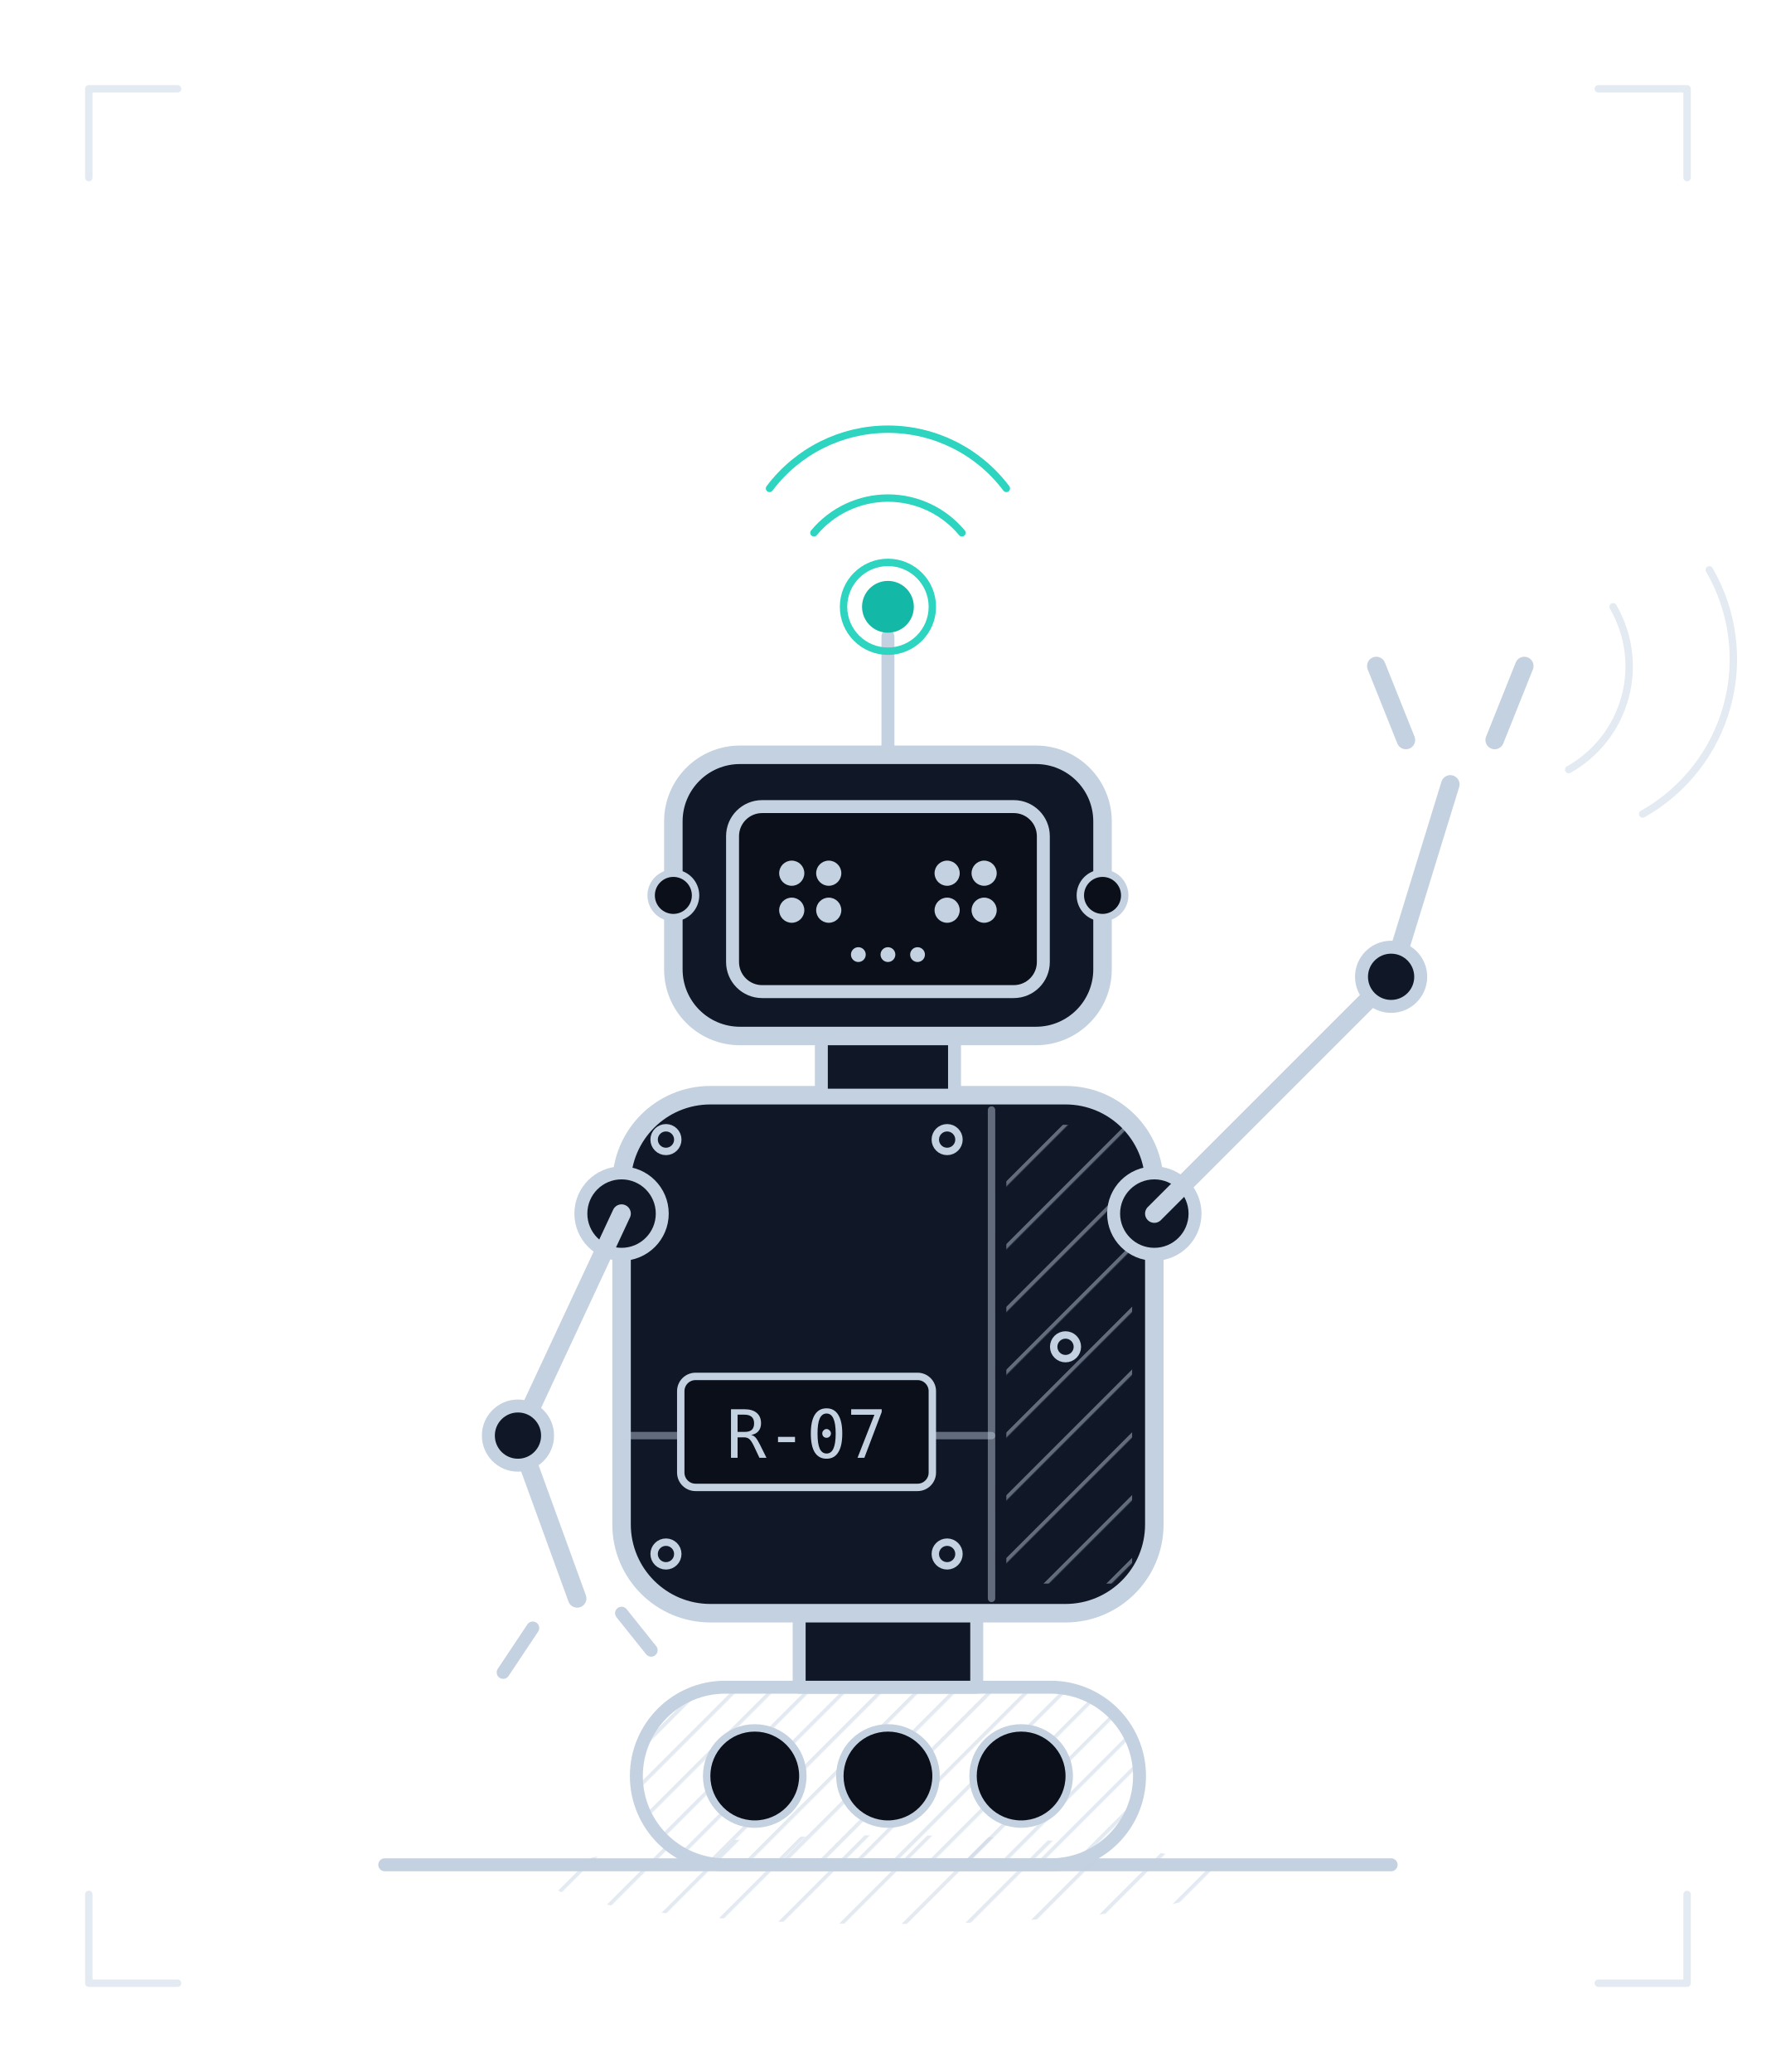
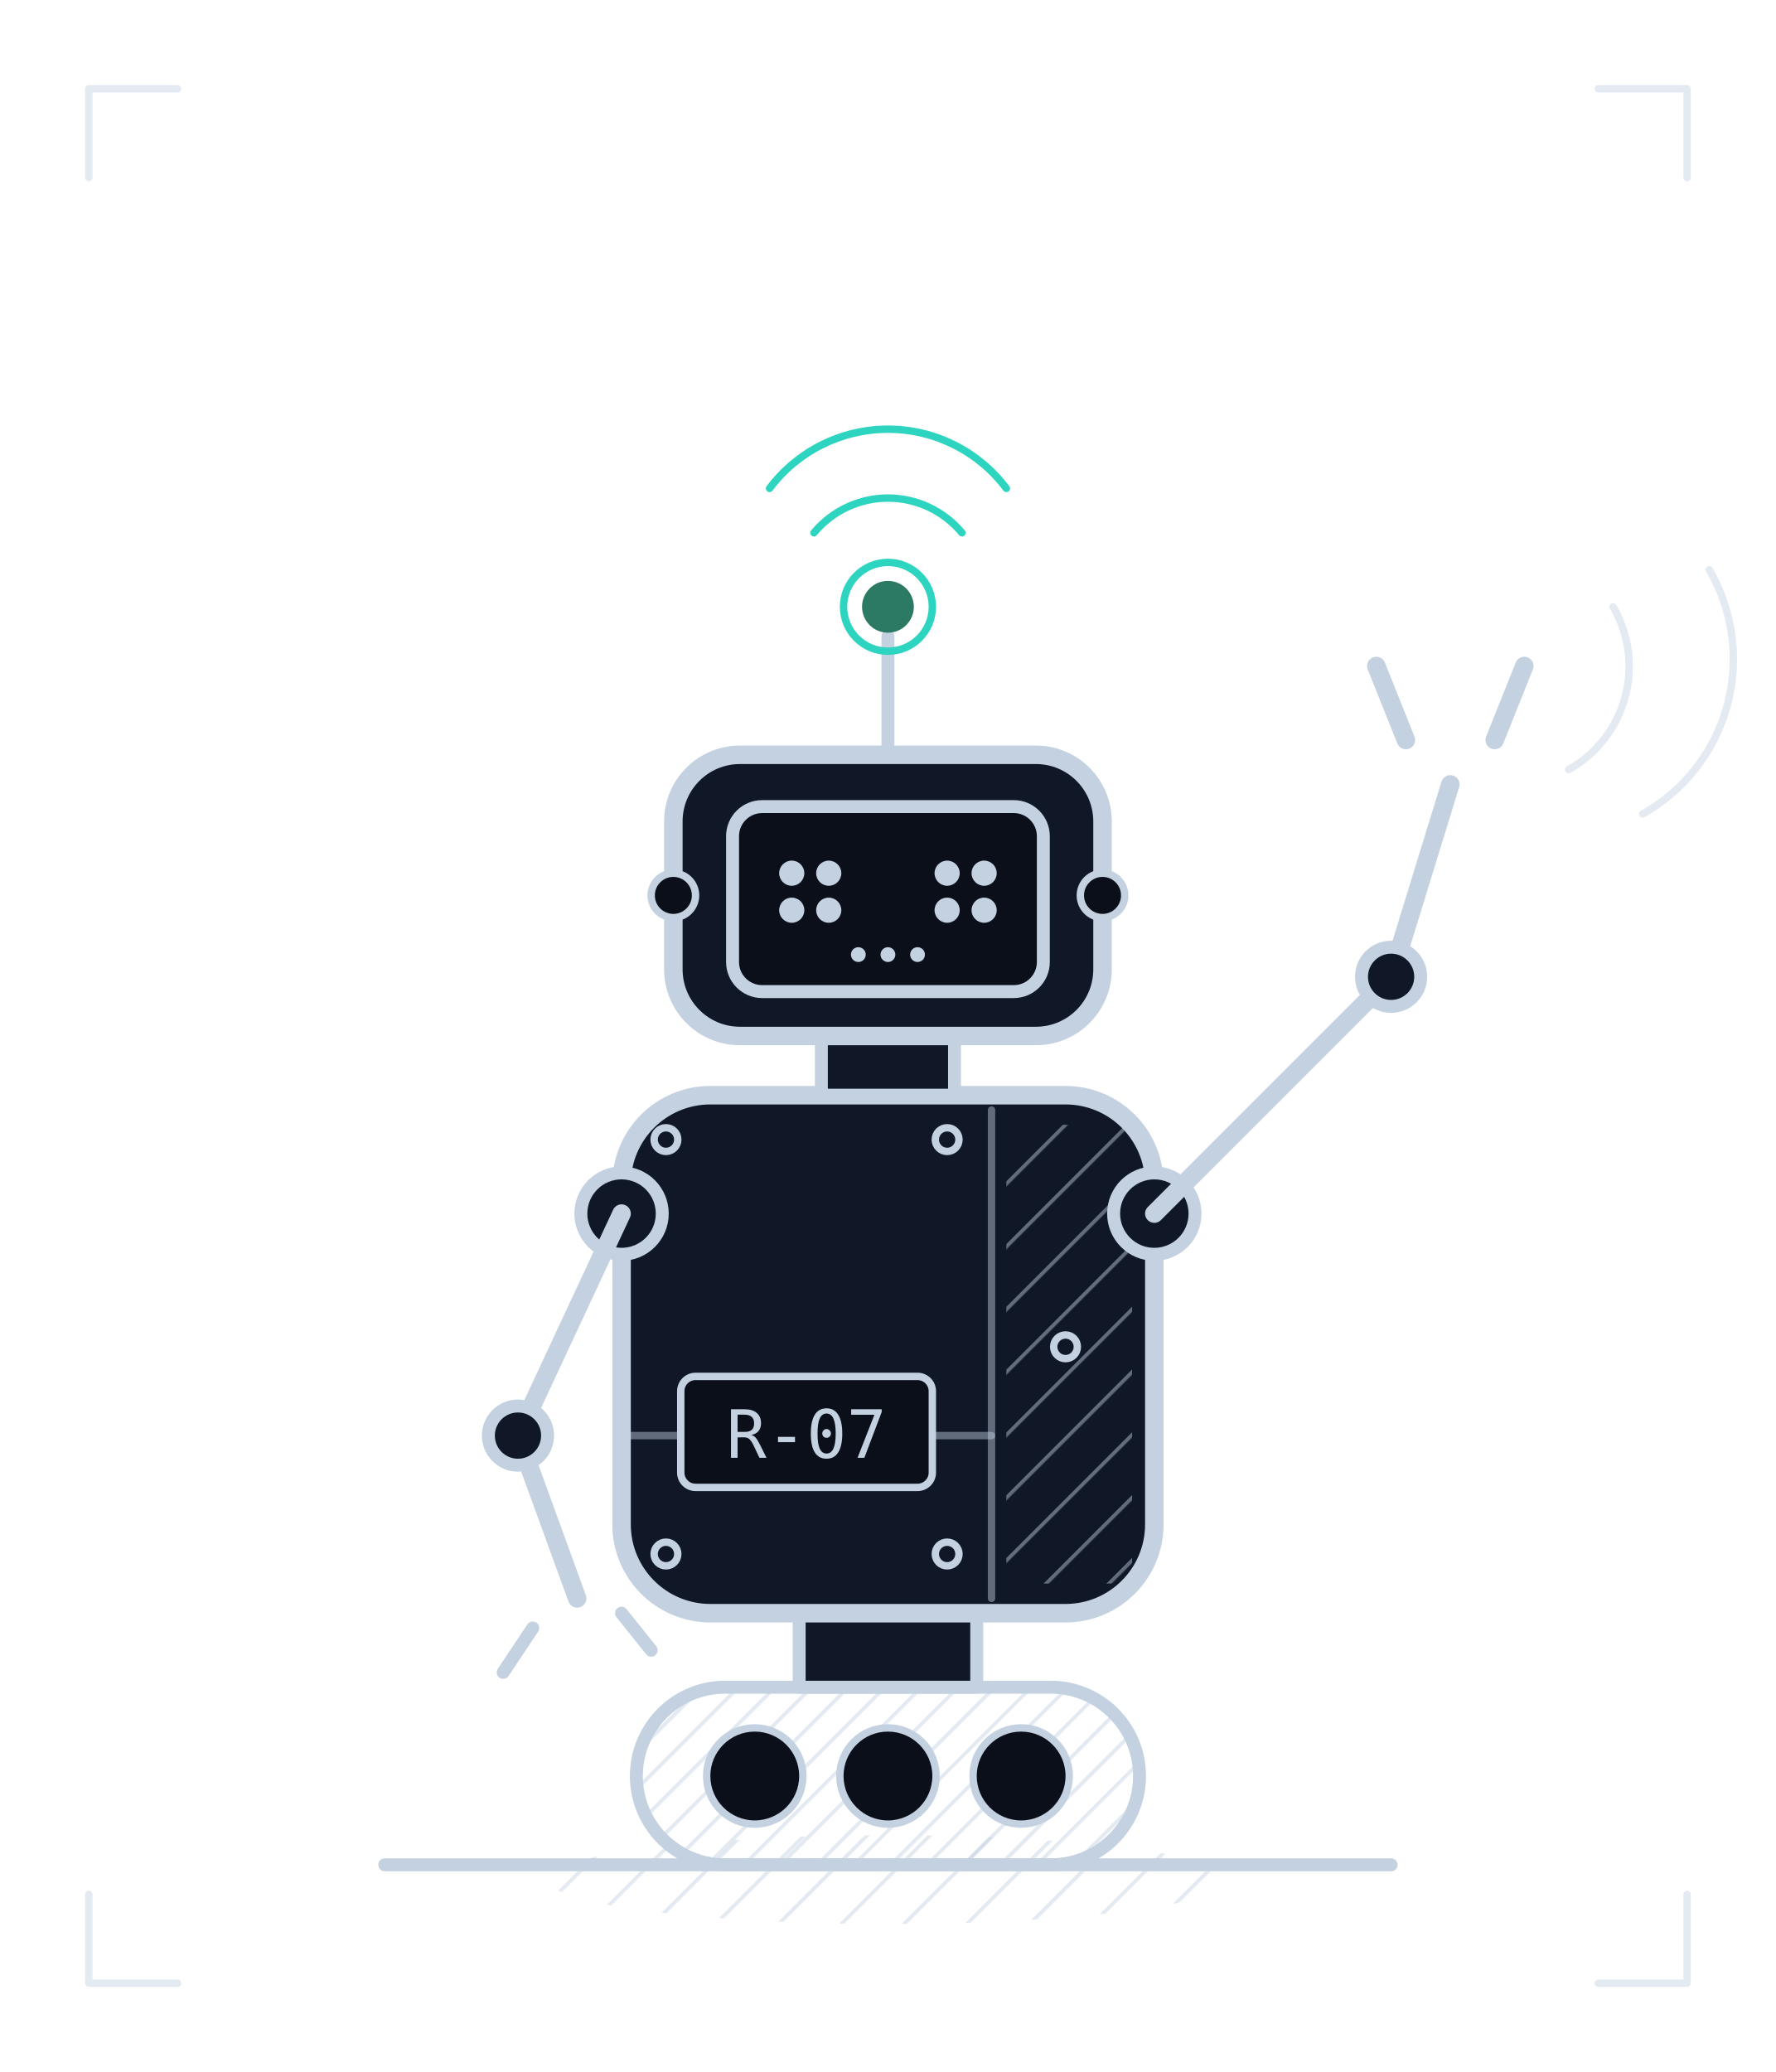
<svg xmlns="http://www.w3.org/2000/svg" viewBox="0 0 240 280">
  <style>
    @keyframes mini-pulse{0%,100%{opacity:.35}50%{opacity:1}}
    @keyframes mini-wave{0%,100%{transform:rotate(-12deg)}50%{transform:rotate(12deg)}}
    @keyframes mini-blink{0%,60%,100%{opacity:.15}15%,35%{opacity:1}}
    @keyframes mini-radiate{0%,100%{opacity:.15}30%,55%{opacity:1}}
    .ill-live{animation:mini-pulse 2.4s ease-in-out infinite}
    .mini-arm{transform-box:fill-box;transform-origin:0% 100%;animation:mini-wave 1.8s ease-in-out infinite}
    .mini-warc{animation:mini-blink 1.8s ease-in-out infinite}
    .mini-w2{animation-delay:.25s}
    .mini-sig{animation:mini-radiate 2.8s ease-in-out infinite}
    .mini-s2{animation-delay:.4s}
    @media (prefers-reduced-motion: reduce){*{animation:none !important}}
  </style>
  <defs>
    <pattern id="fH" patternUnits="userSpaceOnUse" width="6" height="6" patternTransform="rotate(45)">
      <line x1="0" y1="0" x2="0" y2="6" stroke="rgba(196,209,224,.45)" stroke-width="1" />
    </pattern>
    <pattern id="fHd" patternUnits="userSpaceOnUse" width="3.5" height="3.5" patternTransform="rotate(45)">
      <line x1="0" y1="0" x2="0" y2="3.5" stroke="rgba(196,209,224,.45)" stroke-width="1" />
    </pattern>
    <g id="fBot" stroke="#C4D1E0" fill="none" stroke-linecap="round" stroke-linejoin="round">
      <rect x="-34" y="-24" width="68" height="24" rx="12" fill="url(#fHd)" stroke-width="1.75" />
      <circle cx="-18" cy="-12" r="6.5" fill="#0A0F1A" stroke-width="1" />
      <circle cx="0" cy="-12" r="6.5" fill="#0A0F1A" stroke-width="1" />
      <circle cx="18" cy="-12" r="6.5" fill="#0A0F1A" stroke-width="1" />
      <rect x="-12" y="-34" width="24" height="10" fill="#101828" stroke-width="1.75" />
      <rect x="-36" y="-104" width="72" height="70" rx="12" fill="#101828" stroke-width="2.5" class="ill-draw" />
      <rect x="16" y="-100" width="17" height="62" fill="url(#fH)" stroke="none" />
      <path d="M14 -102 V-36" stroke="rgba(196,209,224,.45)" stroke-width="1" />
      <path d="M-36 -58 H14" stroke="rgba(196,209,224,.45)" stroke-width="1" />
      <circle cx="-30" cy="-98" r="1.6" stroke-width="1" />
      <circle cx="-30" cy="-42" r="1.6" stroke-width="1" />
      <circle cx="8" cy="-98" r="1.6" stroke-width="1" />
      <circle cx="8" cy="-42" r="1.6" stroke-width="1" />
      <circle cx="24" cy="-70" r="1.6" stroke-width="1" />
      <rect x="-28" y="-66" width="34" height="15" rx="2" fill="#0A0F1A" stroke-width="1" />
      <rect x="-9" y="-114" width="18" height="10" fill="#101828" stroke-width="1.75" />
      <rect x="-29" y="-150" width="58" height="38" rx="9" fill="#101828" stroke-width="2.5" class="ill-draw" />
      <rect x="-21" y="-143" width="42" height="25" rx="4" fill="#0A0F1A" stroke-width="1.75" />
      <g fill="#C4D1E0" stroke="none">
        <circle cx="-13" cy="-134" r="1.7" />
        <circle cx="-8" cy="-134" r="1.7" />
        <circle cx="-13" cy="-129" r="1.7" />
        <circle cx="-8" cy="-129" r="1.7" />
        <circle cx="8" cy="-134" r="1.7" />
        <circle cx="13" cy="-134" r="1.7" />
        <circle cx="8" cy="-129" r="1.7" />
        <circle cx="13" cy="-129" r="1.7" />
        <circle cx="-4" cy="-123" r="1" />
        <circle cx="0" cy="-123" r="1" />
        <circle cx="4" cy="-123" r="1" />
      </g>
      <circle cx="-29" cy="-131" r="3" fill="#0A0F1A" stroke-width="1" />
      <circle cx="29" cy="-131" r="3" fill="#0A0F1A" stroke-width="1" />
      <path d="M0 -150 V-166" stroke-width="1.75" />
      <circle cx="0" cy="-170" r="6" stroke="#2DD4BF" stroke-width="1" class="ill-live" />
-       <circle cx="0" cy="-170" r="3.5" fill="#14B8A6" stroke="none" class="ill-live" />
+       <circle cx="0" cy="-170" r="3.5" fill="#2C7A63" stroke="none" class="ill-live" />
      <circle cx="-36" cy="-88" r="5.5" fill="#101828" stroke-width="1.75" />
      <circle cx="36" cy="-88" r="5.5" fill="#101828" stroke-width="1.75" />
    </g>
  </defs>
  <g stroke="#C4D1E0" fill="none" stroke-linecap="round" stroke-linejoin="round">
    <path d="M12 24 V12 H24 M216 12 H228 V24 M228 256 V268 H216 M24 268 H12 V256" stroke="rgba(196,209,224,.45)" stroke-width="1" />
    <path d="M52 252 H188" stroke-width="1.75" />
    <ellipse cx="120" cy="254" rx="46" ry="6" fill="url(#fH)" stroke="none" />
    <use href="#fBot" transform="translate(120,252)" />
    <text x="109" y="197" text-anchor="middle" font-family="IBM Plex Mono, monospace" font-size="9" fill="#C4D1E0" stroke="none">R-07</text>
    <path d="M110 72 a13 13 0 0 1 20 0" stroke="#2DD4BF" stroke-width="1" class="mini-sig" />
    <path d="M104 66 a20 20 0 0 1 32 0" stroke="#2DD4BF" stroke-width="1" class="mini-sig mini-s2" />
    <g class="mini-arm">
      <path d="M156 164 L188 132 L196 106" stroke-width="2.5" />
      <circle cx="188" cy="132" r="4" fill="#101828" stroke-width="1.75" />
      <path d="M190 100 L186 90 M202 100 L206 90" stroke-width="2.5" />
    </g>
    <path class="mini-warc" d="M212 104 a16 16 0 0 0 6 -22" stroke="rgba(196,209,224,.45)" stroke-width="1" />
    <path class="mini-warc mini-w2" d="M222 110 a24 24 0 0 0 9 -33" stroke="rgba(196,209,224,.45)" stroke-width="1" />
    <path d="M84 164 L70 194 L78 216" stroke-width="2.5" />
    <circle cx="70" cy="194" r="4" fill="#101828" stroke-width="1.75" />
    <path d="M72 220 l-4 6 M84 218 l4 5" stroke-width="1.75" />
  </g>
</svg>
